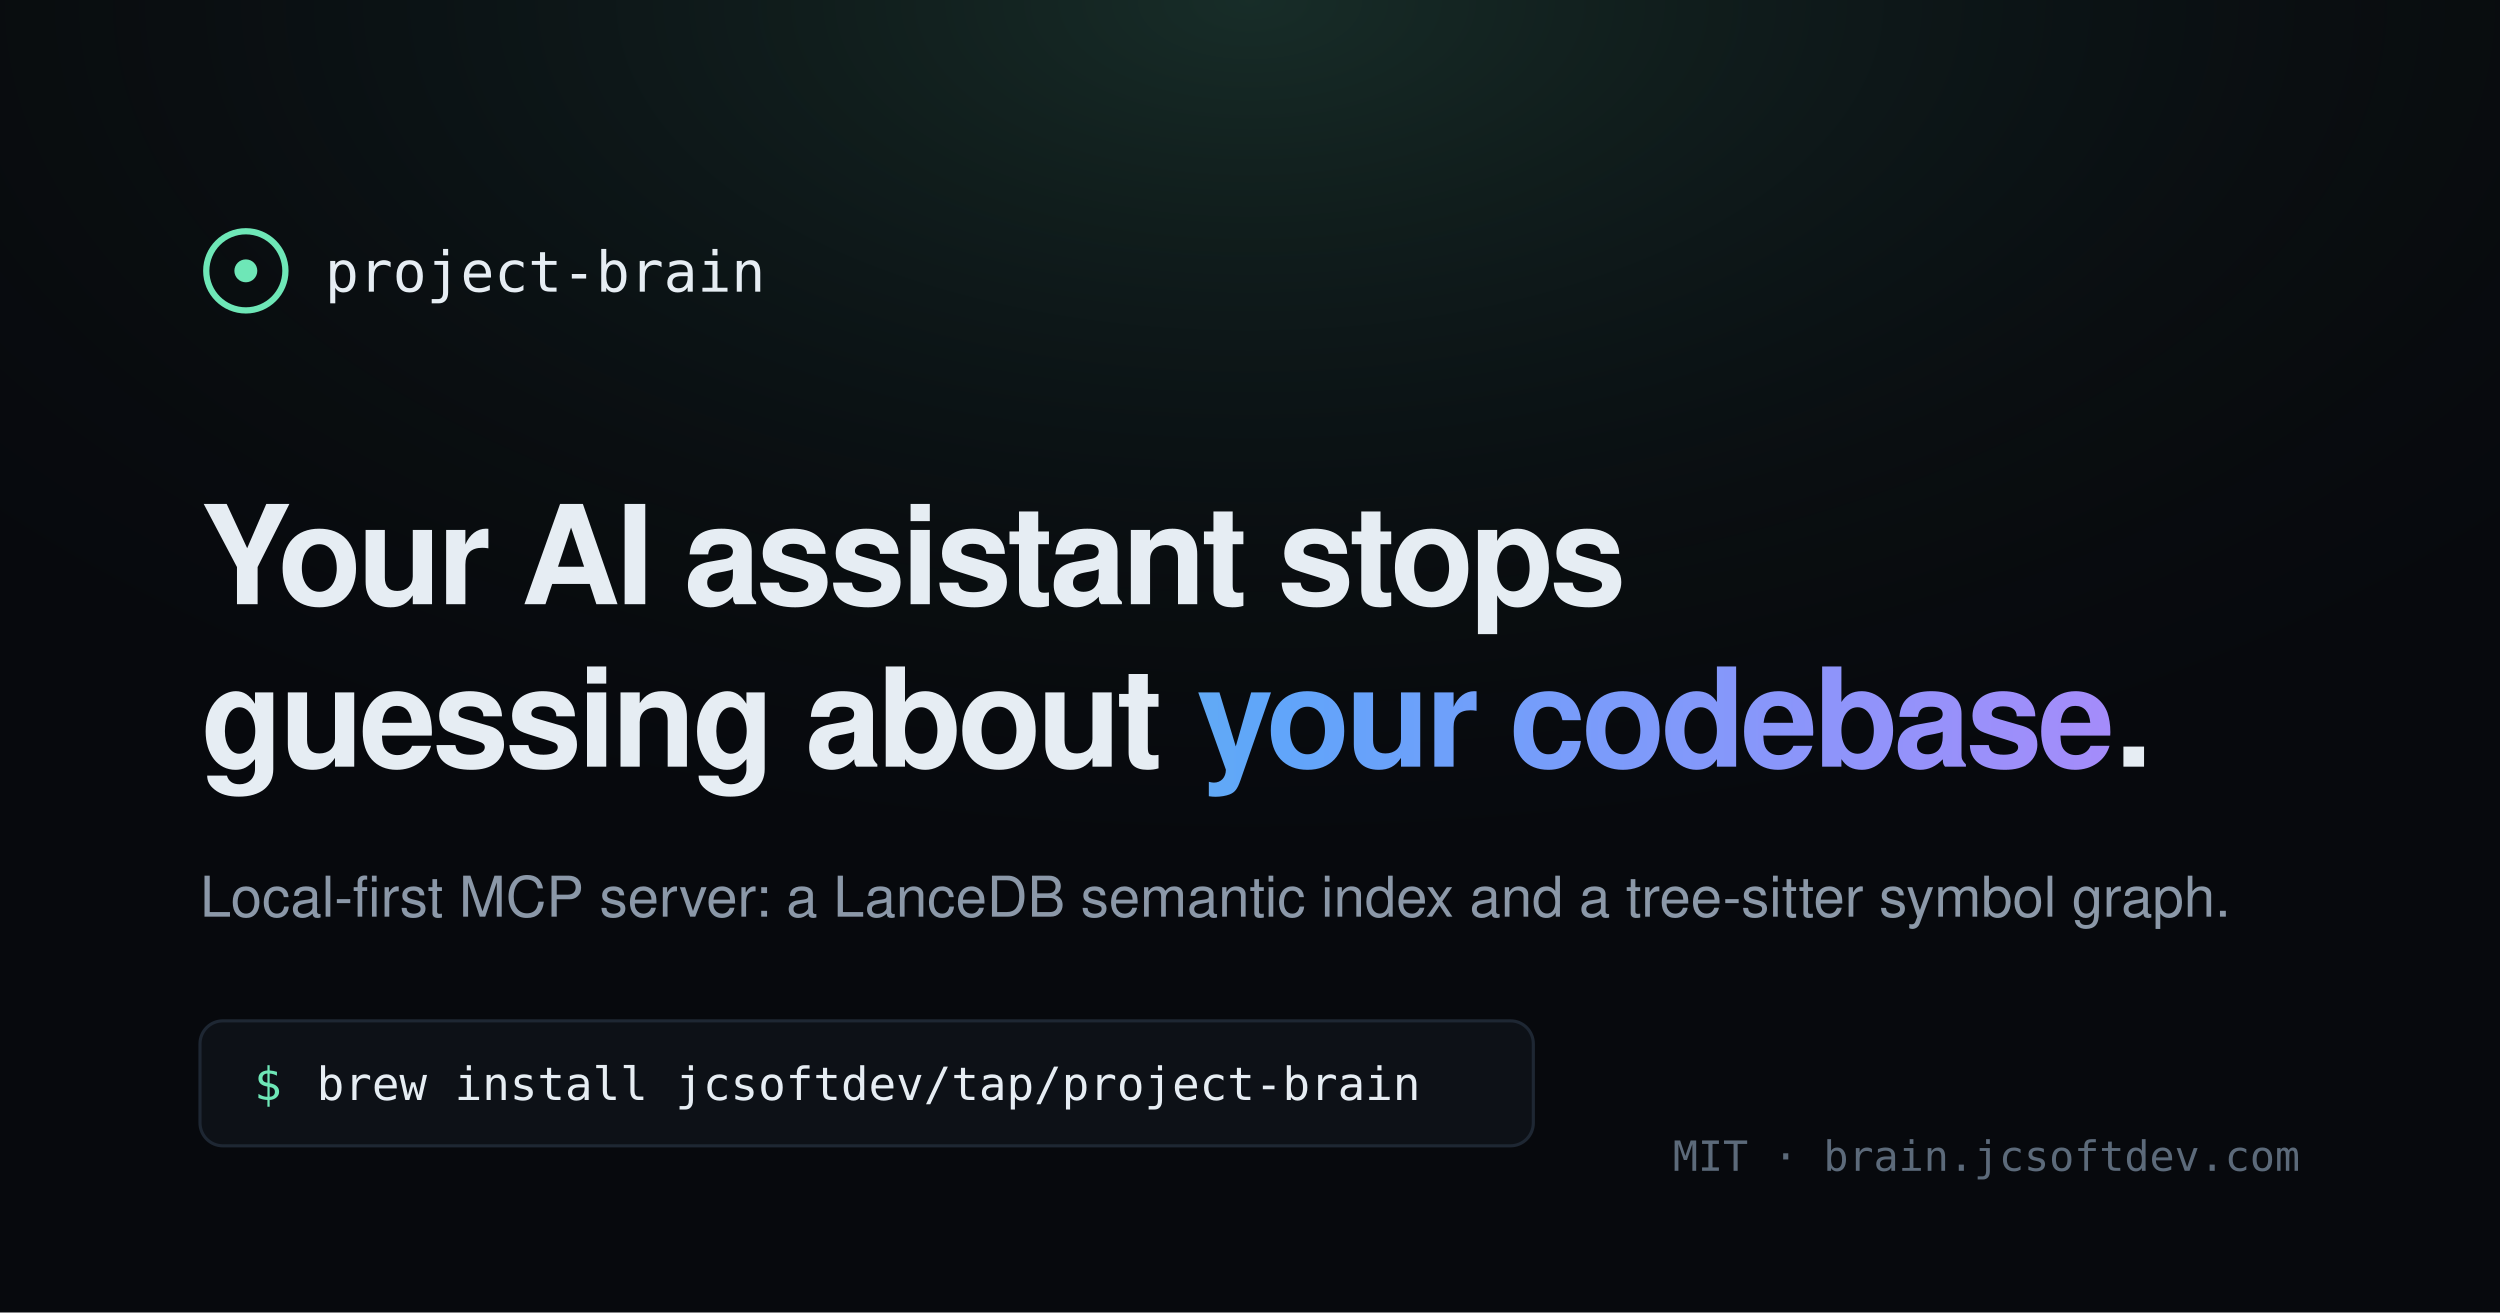
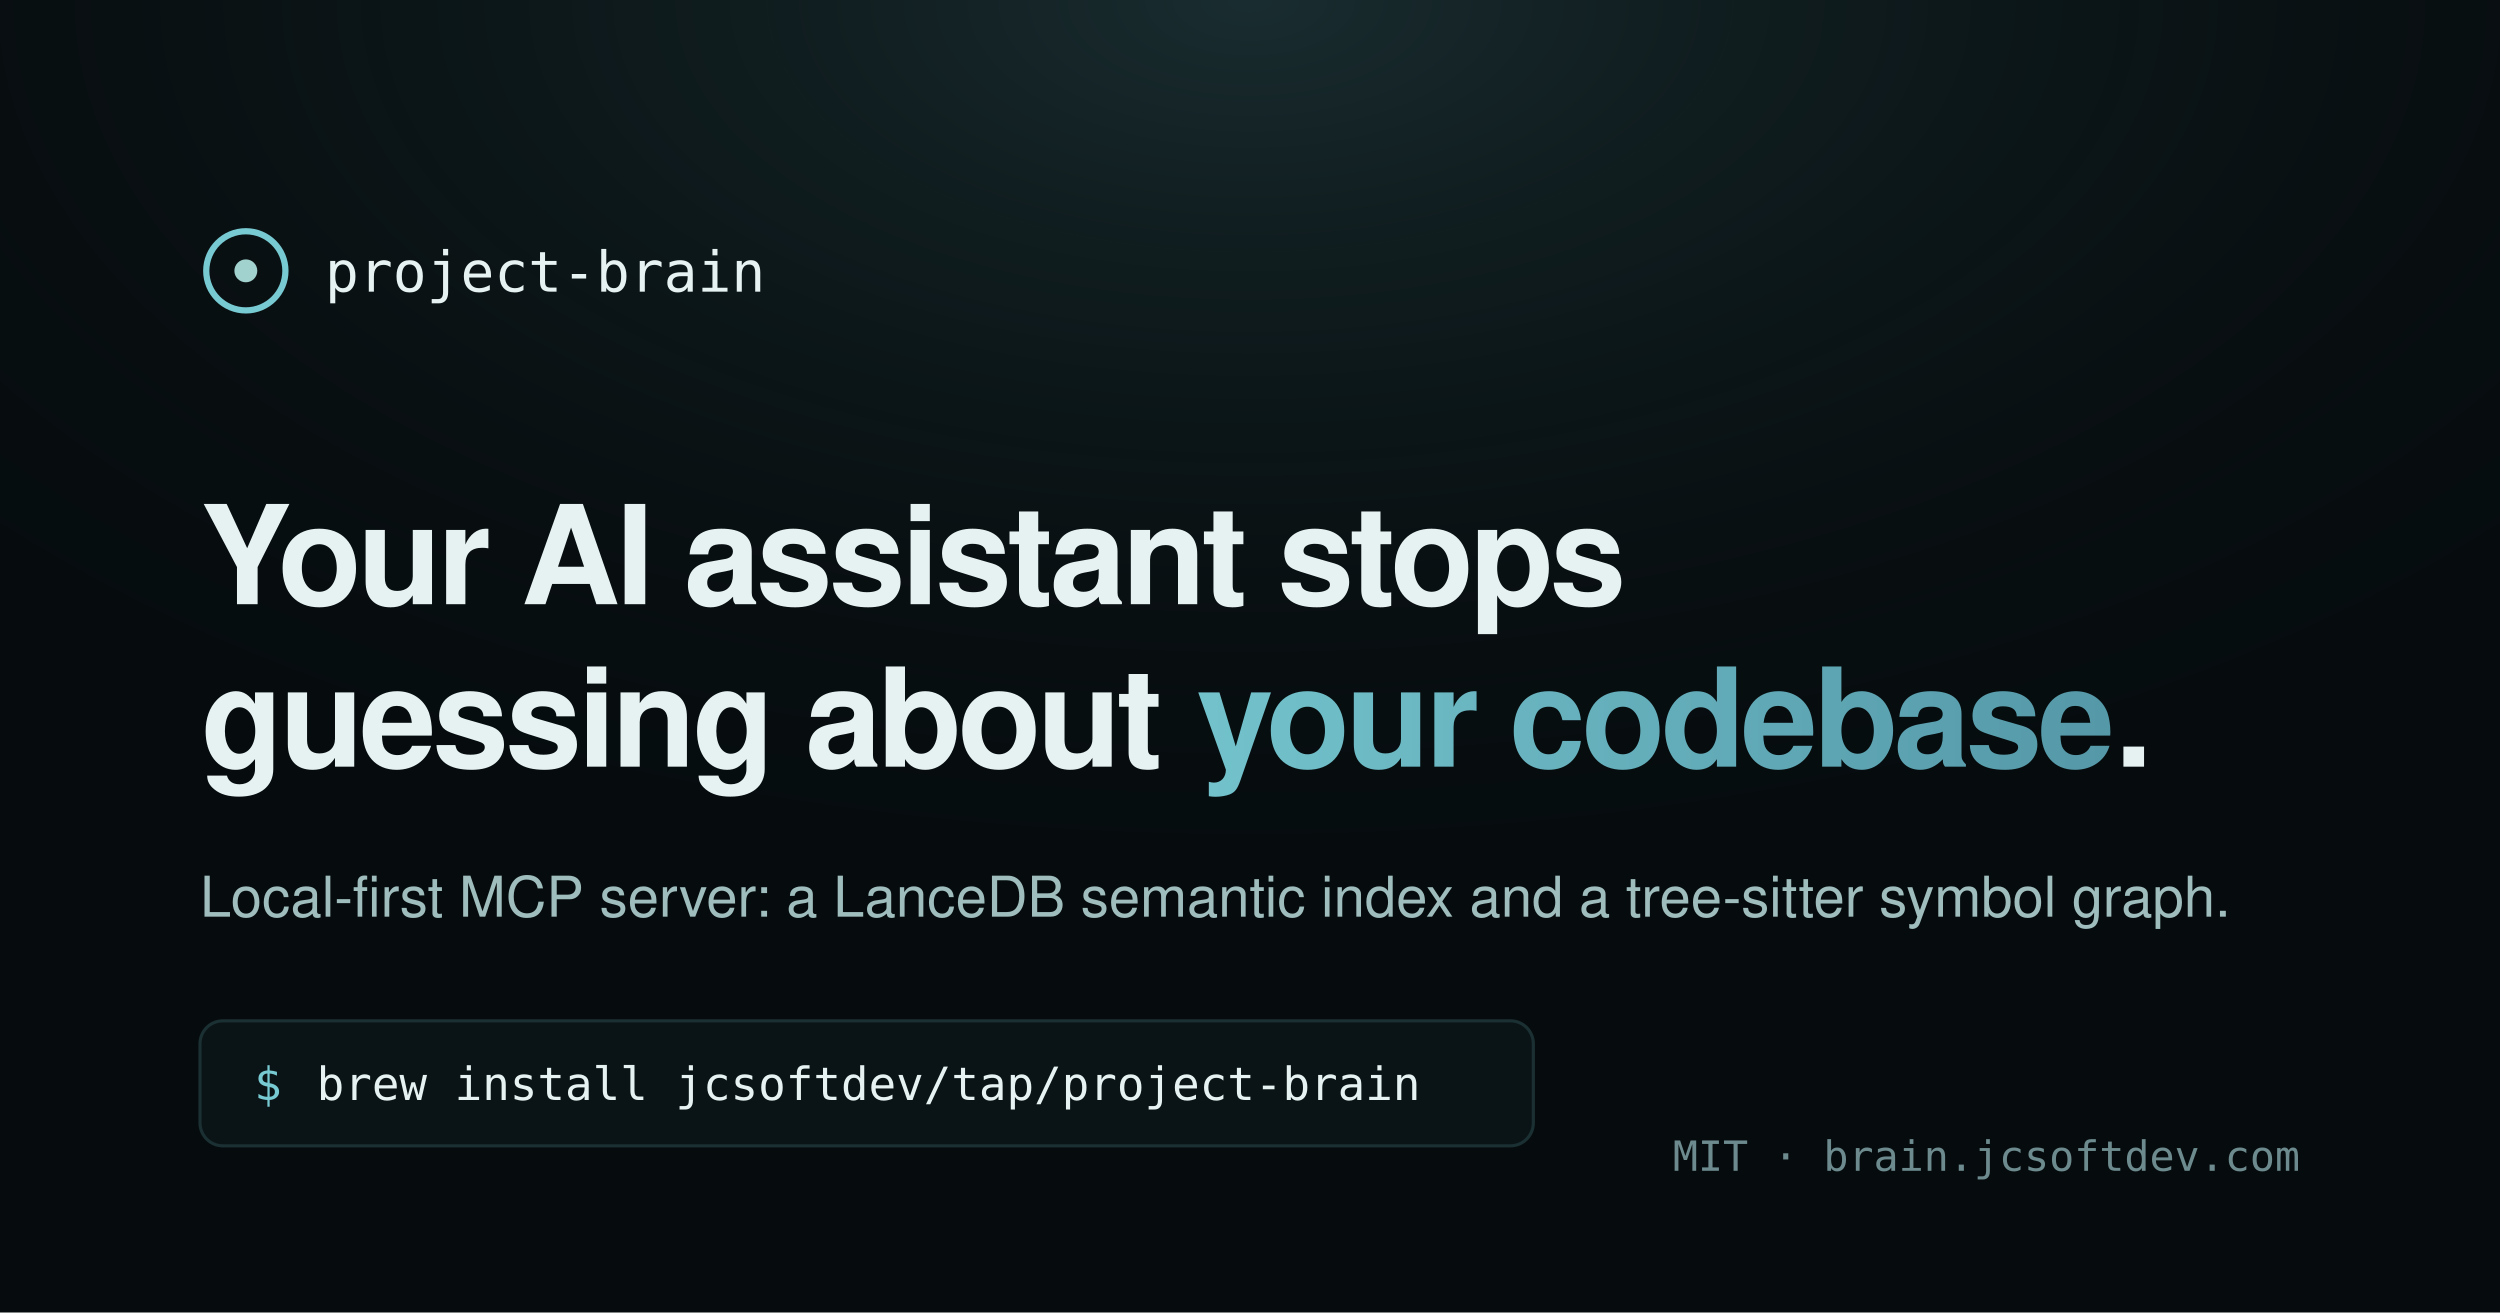
<svg xmlns="http://www.w3.org/2000/svg" viewBox="0 0 1200 630" width="1200" height="630">
  <defs>
    <radialGradient id="g" cx="50%" cy="0%" r="70%">
-       <stop offset="0%" stop-color="#6ee7b7" stop-opacity="0.16" />
-       <stop offset="100%" stop-color="#07090d" stop-opacity="0" />
+       <stop offset="0%" stop-color="#78cad2" stop-opacity="0.17" />
+       <stop offset="100%" stop-color="#060c0e" stop-opacity="0" />
    </radialGradient>
    <linearGradient id="t" x1="0" y1="0" x2="1" y2="0">
-       <stop offset="0%" stop-color="#6ee7b7" />
-       <stop offset="55%" stop-color="#60a5fa" />
-       <stop offset="100%" stop-color="#a78bfa" />
+       <stop offset="0%" stop-color="#a1d2ce" />
+       <stop offset="42%" stop-color="#78cad2" />
+       <stop offset="100%" stop-color="#5497a7" />
    </linearGradient>
  </defs>
-   <rect width="1200" height="630" fill="#07090d" />
+   <rect width="1200" height="630" fill="#060c0e" />
  <rect width="1200" height="630" fill="url(#g)" />
  <g transform="translate(96 108)">
-     <circle cx="22" cy="22" r="19" fill="none" stroke="#6ee7b7" stroke-width="3" />
-     <circle cx="22" cy="22" r="5.5" fill="#6ee7b7" />
-     <text x="60" y="32" font-family="ui-monospace,SFMono-Regular,Menlo,monospace" font-size="27" fill="#e6edf3">project-brain</text>
+     <circle cx="22" cy="22" r="19" fill="none" stroke="#78cad2" stroke-width="3" />
+     <circle cx="22" cy="22" r="5.5" fill="#a1d2ce" />
+     <text x="60" y="32" font-family="ui-monospace,SFMono-Regular,Menlo,monospace" font-size="27" fill="#e6f2f1">project-brain</text>
  </g>
-   <text x="96" y="290" font-family="-apple-system,BlinkMacSystemFont,Segoe UI,Helvetica,Arial,sans-serif" font-size="66" font-weight="650" fill="#e6edf3" letter-spacing="-2">Your AI assistant stops</text>
-   <text x="96" y="368" font-family="-apple-system,BlinkMacSystemFont,Segoe UI,Helvetica,Arial,sans-serif" font-size="66" font-weight="650" fill="#e6edf3" letter-spacing="-2">guessing about <tspan fill="url(#t)">your codebase</tspan>.</text>
-   <text x="96" y="440" font-family="-apple-system,BlinkMacSystemFont,Segoe UI,Helvetica,Arial,sans-serif" font-size="27" fill="#8b98a8">Local-first MCP server: a LanceDB semantic index and a tree-sitter symbol graph.</text>
-   <rect x="96" y="490" width="640" height="60" rx="11" fill="#0d1117" stroke="#1e2733" stroke-width="1.5" />
-   <text x="122" y="528" font-family="ui-monospace,SFMono-Regular,Menlo,monospace" font-size="22" fill="#6ee7b7">$</text>
-   <text x="152" y="528" font-family="ui-monospace,SFMono-Regular,Menlo,monospace" font-size="22" fill="#e6edf3">brew install jcsoftdev/tap/project-brain</text>
-   <text x="1104" y="562" text-anchor="end" font-family="ui-monospace,SFMono-Regular,Menlo,monospace" font-size="20" fill="#5c6a7a">MIT · brain.jcsoftdev.com</text>
+   <text x="96" y="290" font-family="-apple-system,BlinkMacSystemFont,Segoe UI,Helvetica,Arial,sans-serif" font-size="66" font-weight="650" fill="#e6f2f1" letter-spacing="-2">Your AI assistant stops</text>
+   <text x="96" y="368" font-family="-apple-system,BlinkMacSystemFont,Segoe UI,Helvetica,Arial,sans-serif" font-size="66" font-weight="650" fill="#e6f2f1" letter-spacing="-2">guessing about <tspan fill="url(#t)">your codebase</tspan>.</text>
+   <text x="96" y="440" font-family="-apple-system,BlinkMacSystemFont,Segoe UI,Helvetica,Arial,sans-serif" font-size="27" fill="#9fbdbd">Local-first MCP server: a LanceDB semantic index and a tree-sitter symbol graph.</text>
+   <rect x="96" y="490" width="640" height="60" rx="11" fill="#0a1416" stroke="#1b3033" stroke-width="1.5" />
+   <text x="122" y="528" font-family="ui-monospace,SFMono-Regular,Menlo,monospace" font-size="22" fill="#78cad2">$</text>
+   <text x="152" y="528" font-family="ui-monospace,SFMono-Regular,Menlo,monospace" font-size="22" fill="#e6f2f1">brew install jcsoftdev/tap/project-brain</text>
+   <text x="1104" y="562" text-anchor="end" font-family="ui-monospace,SFMono-Regular,Menlo,monospace" font-size="20" fill="#6d8b8e">MIT · brain.jcsoftdev.com</text>
</svg>
